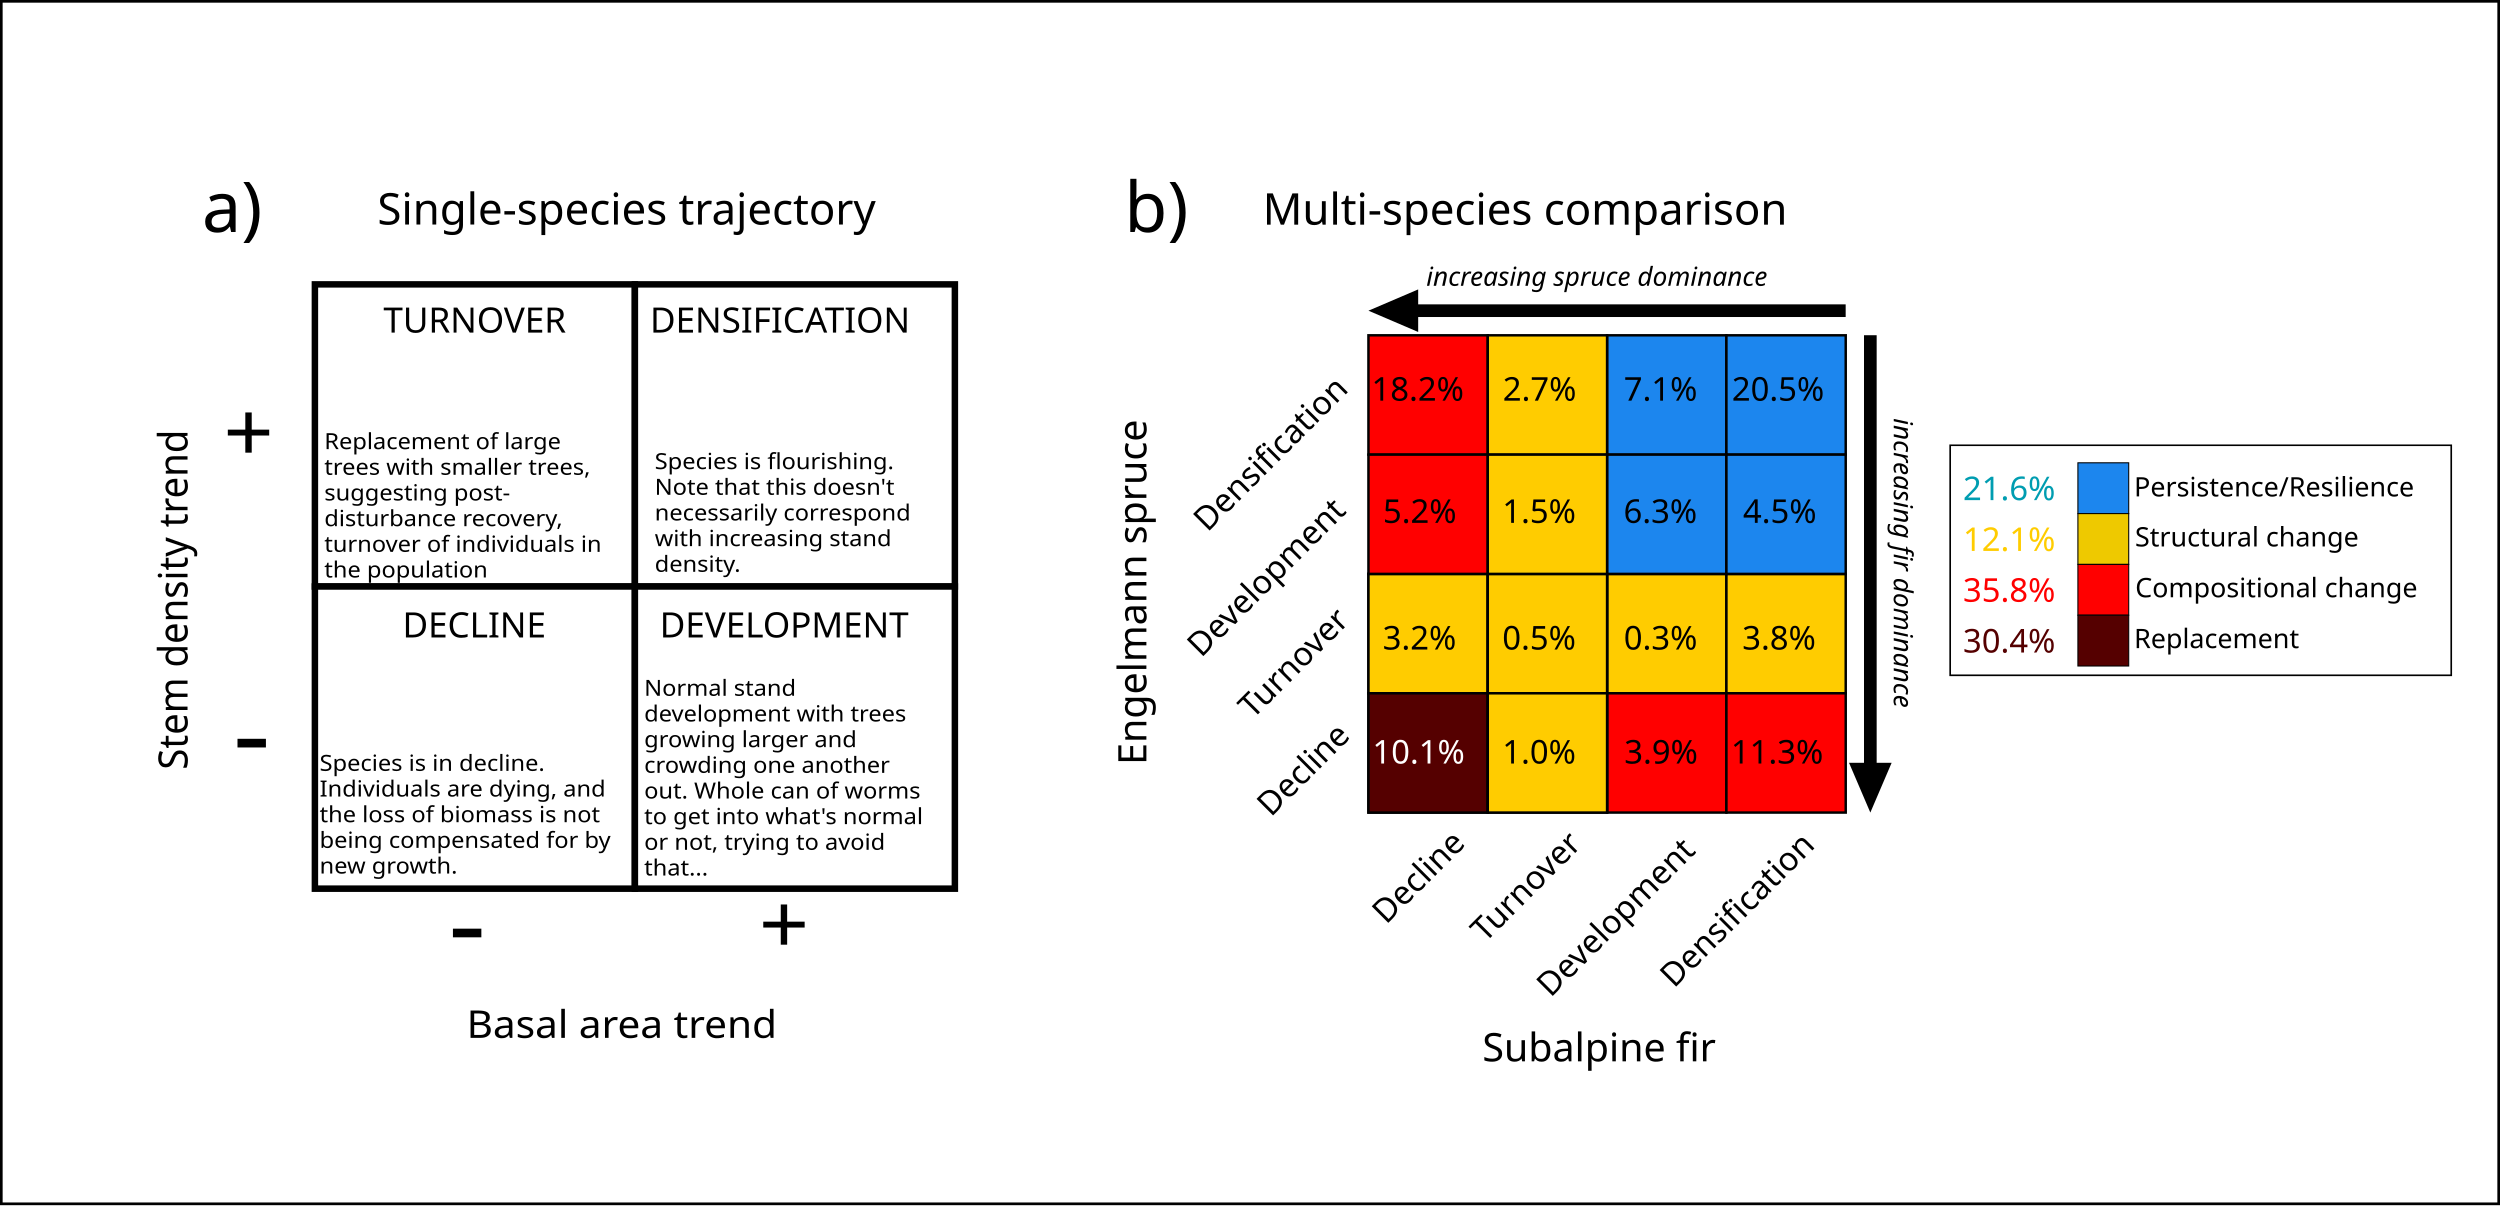
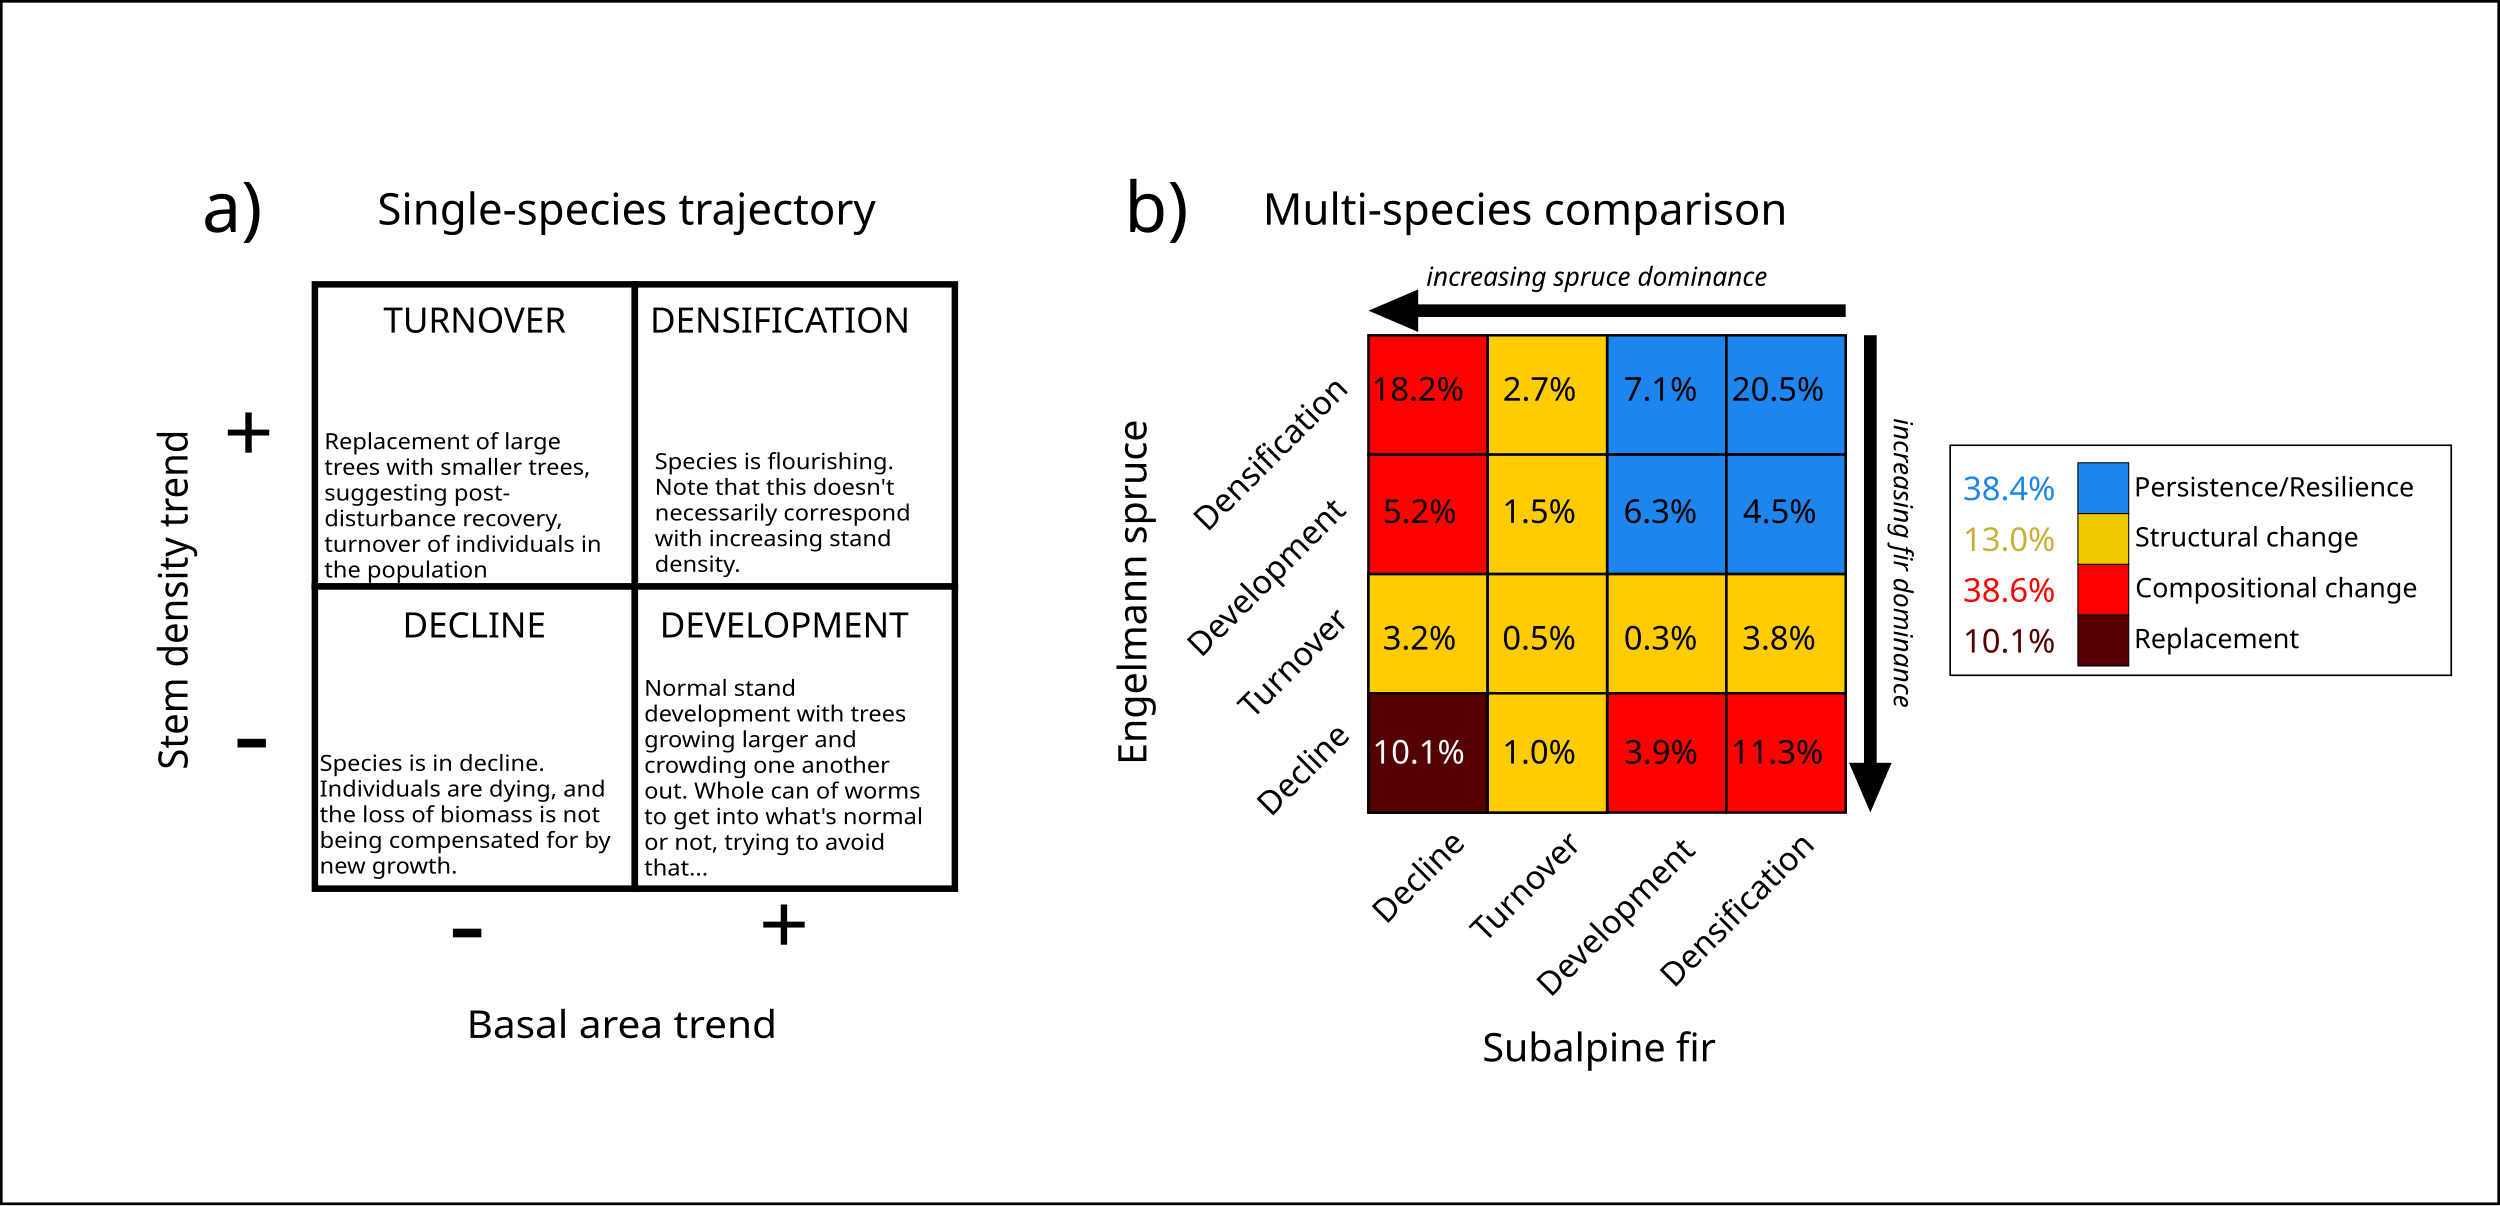
<svg xmlns="http://www.w3.org/2000/svg" width="806.352mm" height="388.705mm" viewBox="0 0 806.352 388.705" version="1.1" id="svg5">
  <defs id="defs2">
    <rect x="1704.996" y="894.93" width="167.156" height="75.863" id="rect48806" />
    <clipPath clipPathUnits="userSpaceOnUse" id="clipPath1184">
      <rect style="fill:#550000;stroke-width:0.471;stroke-linecap:round" id="rect1186" width="110.171" height="187.995" x="139.028" y="2.169" />
    </clipPath>
  </defs>
  <g id="layer1" transform="translate(86.56789,143.3215)">
    <rect style="fill:#ffffff;stroke:#000000;stroke-width:0.852;stroke-linecap:round;stroke-miterlimit:10;stroke-opacity:1" id="rect32004" width="805.499" height="387.853" x="-86.142" y="-142.895" />
    <rect style="fill:#ffffff;stroke:#000000;stroke-width:2.094;stroke-linecap:round;stroke-miterlimit:10;stroke-opacity:1" id="rect1030" width="103.21" height="97.458" x="14.999" y="-51.605" />
    <rect style="fill:#ffffff;stroke:#000000;stroke-width:2.094;stroke-linecap:round;stroke-miterlimit:10;stroke-opacity:1" id="rect1032" width="103.21" height="97.458" x="118.209" y="-51.605" />
    <rect style="fill:#ffffff;stroke:#000000;stroke-width:2.094;stroke-linecap:round;stroke-miterlimit:10;stroke-opacity:1" id="rect1034" width="103.21" height="97.458" x="14.999" y="45.853" />
    <rect style="fill:#ffffff;stroke:#000000;stroke-width:2.094;stroke-linecap:round;stroke-miterlimit:10;stroke-opacity:1" id="rect846" width="103.21" height="97.458" x="118.209" y="45.853" />
    <text xml:space="preserve" style="font-style:normal;font-variant:normal;font-weight:normal;font-stretch:normal;font-size:12.7px;line-height:1.25;font-family:sans-serif;-inkscape-font-specification:'sans-serif, Normal';font-variant-ligatures:normal;font-variant-caps:normal;font-variant-numeric:normal;font-variant-east-asian:normal;fill:#000000;fill-opacity:1;stroke:none;stroke-width:0.69" x="62.128" y="197.002" id="text17296" transform="scale(1.029085,0.9717367)">
      <tspan id="tspan17294" style="font-style:normal;font-variant:normal;font-weight:normal;font-stretch:normal;font-size:12.7px;font-family:sans-serif;-inkscape-font-specification:'sans-serif, Normal';font-variant-ligatures:normal;font-variant-caps:normal;font-variant-numeric:normal;font-variant-east-asian:normal;stroke-width:0.69" x="62.128" y="197.002">Basal area trend</tspan>
    </text>
    <text xml:space="preserve" style="font-style:normal;font-variant:normal;font-weight:normal;font-stretch:normal;font-size:12.7px;line-height:1.25;font-family:sans-serif;-inkscape-font-specification:'sans-serif, Normal';font-variant-ligatures:normal;font-variant-caps:normal;font-variant-numeric:normal;font-variant-east-asian:normal;fill:#000000;fill-opacity:1;stroke:none;stroke-width:0.69" x="-107.967" y="-25.342" id="text20240" transform="matrix(0,-0.9717367,1.029085,0,0,0)">
      <tspan id="tspan20238" style="font-style:normal;font-variant:normal;font-weight:normal;font-stretch:normal;font-size:12.7px;font-family:sans-serif;-inkscape-font-specification:'sans-serif, Normal';font-variant-ligatures:normal;font-variant-caps:normal;font-variant-numeric:normal;font-variant-east-asian:normal;stroke-width:0.69" x="-107.967" y="-25.342">Stem density trend</tspan>
    </text>
    <text xml:space="preserve" style="font-style:normal;font-variant:normal;font-weight:normal;font-stretch:normal;font-size:36.774px;line-height:1.25;font-family:sans-serif;-inkscape-font-specification:'sans-serif, Normal';font-variant-ligatures:normal;font-variant-caps:normal;font-variant-numeric:normal;font-variant-east-asian:normal;fill:#000000;fill-opacity:1;stroke:none;stroke-width:0.69" x="56.372" y="172.049" id="text25812" transform="scale(1.029085,0.9717367)">
      <tspan id="tspan25810" style="font-style:normal;font-variant:normal;font-weight:normal;font-stretch:normal;font-size:36.774px;font-family:sans-serif;-inkscape-font-specification:'sans-serif, Normal';font-variant-ligatures:normal;font-variant-caps:normal;font-variant-numeric:normal;font-variant-east-asian:normal;stroke-width:0.69" x="56.372" y="172.049">-</tspan>
    </text>
    <text xml:space="preserve" style="font-style:normal;font-weight:normal;font-size:27.58px;line-height:1.25;font-family:sans-serif;fill:#000000;fill-opacity:1;stroke:none;stroke-width:0.69" x="153.729" y="169.131" id="text29998" transform="scale(1.029085,0.9717367)">
      <tspan id="tspan29996" style="stroke-width:0.69" x="153.729" y="169.131">+</tspan>
    </text>
    <text xml:space="preserve" style="font-style:normal;font-variant:normal;font-weight:normal;font-stretch:normal;font-size:36.774px;line-height:1.25;font-family:sans-serif;-inkscape-font-specification:'sans-serif, Normal';font-variant-ligatures:normal;font-variant-caps:normal;font-variant-numeric:normal;font-variant-east-asian:normal;fill:#000000;fill-opacity:1;stroke:none;stroke-width:0.69" x="-11.154" y="109.031" id="text25812-6" transform="scale(1.029085,0.9717367)">
      <tspan id="tspan25810-4" style="font-style:normal;font-variant:normal;font-weight:normal;font-stretch:normal;font-size:36.774px;font-family:sans-serif;-inkscape-font-specification:'sans-serif, Normal';font-variant-ligatures:normal;font-variant-caps:normal;font-variant-numeric:normal;font-variant-east-asian:normal;stroke-width:0.69" x="-11.154" y="109.031">-</tspan>
    </text>
    <text xml:space="preserve" style="font-style:normal;font-weight:normal;font-size:27.58px;line-height:1.25;font-family:sans-serif;fill:#000000;fill-opacity:1;stroke:none;stroke-width:0.69" x="-14.09" y="5.82" id="text29998-9" transform="scale(1.029085,0.9717367)">
      <tspan id="tspan29996-4" style="stroke-width:0.69" x="-14.09" y="5.82">+</tspan>
    </text>
    <text xml:space="preserve" style="font-style:normal;font-variant:normal;font-weight:normal;font-stretch:normal;font-size:5.019px;line-height:1.15;font-family:sans-serif;-inkscape-font-specification:'sans-serif, Normal';font-variant-ligatures:normal;font-variant-caps:normal;font-variant-numeric:normal;font-variant-east-asian:normal;white-space:pre;inline-size:63.511;fill:#000000;fill-opacity:1;stroke:none;stroke-width:0.265" x="113.843" y="-63.605" id="text120825" transform="matrix(1.519018,0,0,1.434367,-48.32659,90.94708)">
-       <tspan x="113.843" y="-63.605" id="tspan118938">
- </tspan>
-       <tspan x="113.843" y="-57.833" id="tspan118940">Species is flourishing. </tspan>
-       <tspan x="113.843" y="-52.061" id="tspan118942">Note that this doesn't </tspan>
-       <tspan x="113.843" y="-46.29" id="tspan118944">necessarily correspond </tspan>
-       <tspan x="113.843" y="-40.518" id="tspan118946">with increasing stand </tspan>
-       <tspan x="113.843" y="-34.746" id="tspan118948">density.</tspan>
+       <tspan x="113.843" y="-63.605" id="tspan137095">
+ </tspan>
+       <tspan x="113.843" y="-57.833" id="tspan137097">Species is flourishing. </tspan>
+       <tspan x="113.843" y="-52.061" id="tspan137099">Note that this doesn't </tspan>
+       <tspan x="113.843" y="-46.29" id="tspan137101">necessarily correspond </tspan>
+       <tspan x="113.843" y="-40.518" id="tspan137103">with increasing stand </tspan>
+       <tspan x="113.843" y="-34.746" id="tspan137105">density.</tspan>
    </text>
    <text xml:space="preserve" style="font-style:normal;font-variant:normal;font-weight:normal;font-stretch:normal;font-size:5.019px;line-height:1.15;font-family:sans-serif;-inkscape-font-specification:'sans-serif, Normal';font-variant-ligatures:normal;font-variant-caps:normal;font-variant-numeric:normal;font-variant-east-asian:normal;white-space:pre;inline-size:64.407;fill:#000000;fill-opacity:1;stroke:none;stroke-width:0.265" x="113.843" y="-63.605" id="text129441" transform="matrix(1.519018,0,0,1.434367,-51.72865,164.0654)">
-       <tspan x="113.843" y="-63.605" id="tspan118950">
- </tspan>
-       <tspan x="113.843" y="-57.833" id="tspan118952">Normal stand </tspan>
-       <tspan x="113.843" y="-52.061" id="tspan118954">development with trees </tspan>
-       <tspan x="113.843" y="-46.29" id="tspan118956">growing larger and </tspan>
-       <tspan x="113.843" y="-40.518" id="tspan118958">crowding one another </tspan>
-       <tspan x="113.843" y="-34.746" id="tspan118960">out. Whole can of worms </tspan>
-       <tspan x="113.843" y="-28.974" id="tspan118962">to get into what's normal </tspan>
-       <tspan x="113.843" y="-23.203" id="tspan118964">or not, trying to avoid </tspan>
-       <tspan x="113.843" y="-17.431" id="tspan118966">that...</tspan>
+       <tspan x="113.843" y="-63.605" id="tspan137107">
+ </tspan>
+       <tspan x="113.843" y="-57.833" id="tspan137109">Normal stand </tspan>
+       <tspan x="113.843" y="-52.061" id="tspan137111">development with trees </tspan>
+       <tspan x="113.843" y="-46.29" id="tspan137113">growing larger and </tspan>
+       <tspan x="113.843" y="-40.518" id="tspan137115">crowding one another </tspan>
+       <tspan x="113.843" y="-34.746" id="tspan137117">out. Whole can of worms </tspan>
+       <tspan x="113.843" y="-28.974" id="tspan137119">to get into what's normal </tspan>
+       <tspan x="113.843" y="-23.203" id="tspan137121">or not, trying to avoid </tspan>
+       <tspan x="113.843" y="-17.431" id="tspan137123">that...</tspan>
    </text>
    <text xml:space="preserve" style="font-style:normal;font-variant:normal;font-weight:normal;font-stretch:normal;font-size:5.019px;line-height:1.15;font-family:sans-serif;-inkscape-font-specification:'sans-serif, Normal';font-variant-ligatures:normal;font-variant-caps:normal;font-variant-numeric:normal;font-variant-east-asian:normal;white-space:pre;inline-size:68.438;fill:#000000;fill-opacity:1;stroke:none;stroke-width:0.265" x="113.843" y="-63.605" id="text140031" transform="matrix(1.519018,0,0,1.434367,-156.4195,188.2718)">
-       <tspan x="113.843" y="-63.605" id="tspan118968">
- </tspan>
-       <tspan x="113.843" y="-57.833" id="tspan118970">Species is in decline. </tspan>
-       <tspan x="113.843" y="-52.061" id="tspan118972">Individuals are dying, and </tspan>
-       <tspan x="113.843" y="-46.29" id="tspan118974">the loss of biomass is not </tspan>
-       <tspan x="113.843" y="-40.518" id="tspan118976">being compensated for by </tspan>
-       <tspan x="113.843" y="-34.746" id="tspan118978">new growth.</tspan>
+       <tspan x="113.843" y="-63.605" id="tspan137125">
+ </tspan>
+       <tspan x="113.843" y="-57.833" id="tspan137127">Species is in decline. </tspan>
+       <tspan x="113.843" y="-52.061" id="tspan137129">Individuals are dying, and </tspan>
+       <tspan x="113.843" y="-46.29" id="tspan137131">the loss of biomass is not </tspan>
+       <tspan x="113.843" y="-40.518" id="tspan137133">being compensated for by </tspan>
+       <tspan x="113.843" y="-34.746" id="tspan137135">new growth.</tspan>
    </text>
    <text xml:space="preserve" style="font-style:normal;font-variant:normal;font-weight:normal;font-stretch:normal;font-size:5.019px;line-height:1.15;font-family:sans-serif;-inkscape-font-specification:'sans-serif, Normal';font-variant-ligatures:normal;font-variant-caps:normal;font-variant-numeric:normal;font-variant-east-asian:normal;white-space:pre;inline-size:66.198;fill:#000000;fill-opacity:1;stroke:none;stroke-width:0.265" x="113.843" y="-63.605" id="text72839" transform="matrix(1.519018,0,0,1.434367,-154.895,84.50333)">
-       <tspan x="113.843" y="-63.605" id="tspan118980">
- </tspan>
-       <tspan x="113.843" y="-57.833" id="tspan118982">Replacement of large </tspan>
-       <tspan x="113.843" y="-52.061" id="tspan118984">trees with smaller trees, </tspan>
-       <tspan x="113.843" y="-46.29" id="tspan118986">suggesting post-</tspan>
-       <tspan x="113.843" y="-40.518" id="tspan118988">disturbance recovery, </tspan>
-       <tspan x="113.843" y="-34.746" id="tspan118990">turnover of individuals in </tspan>
-       <tspan x="113.843" y="-28.974" id="tspan118992">the population</tspan>
+       <tspan x="113.843" y="-63.605" id="tspan137137">
+ </tspan>
+       <tspan x="113.843" y="-57.833" id="tspan137139">Replacement of large </tspan>
+       <tspan x="113.843" y="-52.061" id="tspan137141">trees with smaller trees, </tspan>
+       <tspan x="113.843" y="-46.29" id="tspan137143">suggesting post-</tspan>
+       <tspan x="113.843" y="-40.518" id="tspan137145">disturbance recovery, </tspan>
+       <tspan x="113.843" y="-34.746" id="tspan137147">turnover of individuals in </tspan>
+       <tspan x="113.843" y="-28.974" id="tspan137149">the population</tspan>
    </text>
    <text xml:space="preserve" style="font-style:normal;font-variant:normal;font-weight:normal;font-stretch:normal;font-size:14.111px;line-height:1.25;font-family:sans-serif;-inkscape-font-specification:'sans-serif, Normal';font-variant-ligatures:normal;font-variant-caps:normal;font-variant-numeric:normal;font-variant-east-asian:normal;fill:#000000;fill-opacity:1;stroke:none;stroke-width:0.265" x="35.168" y="-70.904" id="text168981">
      <tspan id="tspan168979" style="font-style:normal;font-variant:normal;font-weight:normal;font-stretch:normal;font-size:14.111px;font-family:sans-serif;-inkscape-font-specification:'sans-serif, Normal';font-variant-ligatures:normal;font-variant-caps:normal;font-variant-numeric:normal;font-variant-east-asian:normal;stroke-width:0.265" x="35.168" y="-70.904">Single-species trajectory</tspan>
    </text>
    <text xml:space="preserve" style="font-style:normal;font-variant:normal;font-weight:normal;font-stretch:normal;font-size:14.111px;line-height:1.25;font-family:sans-serif;-inkscape-font-specification:'sans-serif, Normal';font-variant-ligatures:normal;font-variant-caps:normal;font-variant-numeric:normal;font-variant-east-asian:normal;fill:#000000;fill-opacity:1;stroke:none;stroke-width:0.265" x="320.714" y="-70.866" id="text150803">
      <tspan id="tspan150801" style="font-style:normal;font-variant:normal;font-weight:normal;font-stretch:normal;font-size:14.111px;font-family:sans-serif;-inkscape-font-specification:'sans-serif, Normal';font-variant-ligatures:normal;font-variant-caps:normal;font-variant-numeric:normal;font-variant-east-asian:normal;stroke-width:0.265" x="320.714" y="-70.866">Multi-species comparison</tspan>
    </text>
    <g id="g274950" transform="matrix(1.089659,0,0,1.089659,7.850741,178.5269)" />
    <text xml:space="preserve" style="font-style:normal;font-variant:normal;font-weight:normal;font-stretch:normal;font-size:11.289px;line-height:1.25;font-family:sans-serif;-inkscape-font-specification:'sans-serif, Normal';font-variant-ligatures:normal;font-variant-caps:normal;font-variant-numeric:normal;font-variant-east-asian:normal;fill:#000000;fill-opacity:1;stroke:none;stroke-width:0.265" x="43.264" y="62.282" id="text265085">
      <tspan id="tspan265083" style="font-style:normal;font-variant:normal;font-weight:normal;font-stretch:normal;font-size:11.289px;font-family:sans-serif;-inkscape-font-specification:'sans-serif, Normal';font-variant-ligatures:normal;font-variant-caps:normal;font-variant-numeric:normal;font-variant-east-asian:normal;stroke-width:0.265" x="43.264" y="62.282">DECLINE</tspan>
    </text>
    <text xml:space="preserve" style="font-style:normal;font-variant:normal;font-weight:normal;font-stretch:normal;font-size:11.289px;line-height:1.25;font-family:sans-serif;-inkscape-font-specification:'sans-serif, Normal';font-variant-ligatures:normal;font-variant-caps:normal;font-variant-numeric:normal;font-variant-east-asian:normal;fill:#000000;fill-opacity:1;stroke:none;stroke-width:0.265" x="37.096" y="-36.048" id="text265093">
      <tspan id="tspan265091" style="font-style:normal;font-variant:normal;font-weight:normal;font-stretch:normal;font-size:11.289px;font-family:sans-serif;-inkscape-font-specification:'sans-serif, Normal';font-variant-ligatures:normal;font-variant-caps:normal;font-variant-numeric:normal;font-variant-east-asian:normal;stroke-width:0.265" x="37.096" y="-36.048">TURNOVER</tspan>
    </text>
    <text xml:space="preserve" style="font-style:normal;font-variant:normal;font-weight:normal;font-stretch:normal;font-size:11.289px;line-height:1.25;font-family:sans-serif;-inkscape-font-specification:'sans-serif, Normal';font-variant-ligatures:normal;font-variant-caps:normal;font-variant-numeric:normal;font-variant-east-asian:normal;fill:#000000;fill-opacity:1;stroke:none;stroke-width:0.265" x="126.23" y="62.282" id="text265097">
      <tspan id="tspan265095" style="font-style:normal;font-variant:normal;font-weight:normal;font-stretch:normal;font-size:11.289px;font-family:sans-serif;-inkscape-font-specification:'sans-serif, Normal';font-variant-ligatures:normal;font-variant-caps:normal;font-variant-numeric:normal;font-variant-east-asian:normal;stroke-width:0.265" x="126.23" y="62.282">DEVELOPMENT</tspan>
    </text>
    <text xml:space="preserve" style="font-style:normal;font-variant:normal;font-weight:normal;font-stretch:normal;font-size:11.289px;line-height:1.25;font-family:sans-serif;-inkscape-font-specification:'sans-serif, Normal';font-variant-ligatures:normal;font-variant-caps:normal;font-variant-numeric:normal;font-variant-east-asian:normal;fill:#000000;fill-opacity:1;stroke:none;stroke-width:0.265" x="123.094" y="-36.048" id="text264575">
      <tspan id="tspan264573" style="font-style:normal;font-variant:normal;font-weight:normal;font-stretch:normal;font-size:11.289px;font-family:sans-serif;-inkscape-font-specification:'sans-serif, Normal';font-variant-ligatures:normal;font-variant-caps:normal;font-variant-numeric:normal;font-variant-east-asian:normal;stroke-width:0.265" x="123.094" y="-36.048">DENSIFICATION</tspan>
    </text>
    <text xml:space="preserve" style="font-style:normal;font-weight:normal;font-size:22.578px;line-height:1.25;font-family:sans-serif;fill:#000000;fill-opacity:1;stroke:none;stroke-width:0.265" x="-21.418" y="-68.501" id="text279568">
      <tspan id="tspan279566" style="font-size:22.578px;stroke-width:0.265" x="-21.418" y="-68.501">a)</tspan>
    </text>
    <text xml:space="preserve" style="font-style:normal;font-weight:normal;font-size:22.578px;line-height:1.25;font-family:sans-serif;fill:#000000;fill-opacity:1;stroke:none;stroke-width:0.265" x="276.074" y="-68.501" id="text279572">
      <tspan id="tspan279570" style="font-size:22.578px;stroke-width:0.265" x="276.074" y="-68.501">b)</tspan>
    </text>
    <rect style="fill:#ff0000;stroke:#000000;stroke-width:0.803;stroke-linecap:round;stroke-miterlimit:10;stroke-opacity:1;fill-opacity:1" id="rect32123-9" width="38.485" height="38.485" x="354.812" y="-35.174" />
    <rect style="fill:#1c86ee;fill-opacity:1;stroke:#000000;stroke-width:0.803;stroke-linecap:round;stroke-miterlimit:10;stroke-opacity:1" id="rect32131-6" width="38.485" height="38.485" x="431.782" y="-35.174" />
    <rect style="fill:#ffcc00;fill-opacity:1;stroke:#000000;stroke-width:0.803;stroke-linecap:round;stroke-miterlimit:10;stroke-opacity:1" id="rect32139-1" width="38.485" height="38.485" x="431.782" y="41.797" />
    <rect style="fill:#ffffff;stroke:#000000;stroke-width:0.803;stroke-linecap:round;stroke-miterlimit:10;stroke-opacity:1" id="rect32147-0" width="38.485" height="38.485" x="354.812" y="41.797" />
    <rect style="fill:#ffcc00;fill-opacity:1;stroke:#000000;stroke-width:0.803;stroke-linecap:round;stroke-miterlimit:10;stroke-opacity:1" id="rect1030-3-5" width="38.485" height="38.485" x="354.812" y="41.797" />
    <rect style="fill:#ffcc00;fill-opacity:1;stroke:#000000;stroke-width:0.803;stroke-linecap:round;stroke-miterlimit:10;stroke-opacity:1" id="rect32125-7" width="38.485" height="38.485" x="393.297" y="-35.174" />
    <rect style="fill:#1c86ee;fill-opacity:1;stroke:#000000;stroke-width:0.803;stroke-linecap:round;stroke-miterlimit:10;stroke-opacity:1" id="rect32133-6" width="38.485" height="38.485" x="470.268" y="-35.174" />
    <rect style="fill:#ffcc00;fill-opacity:1;stroke:#000000;stroke-width:0.803;stroke-linecap:round;stroke-miterlimit:10;stroke-opacity:1" id="rect32141-4" width="38.485" height="38.485" x="470.268" y="41.797" />
    <rect style="fill:#ffffff;stroke:#000000;stroke-width:0.803;stroke-linecap:round;stroke-miterlimit:10;stroke-opacity:1" id="rect32149-2" width="38.485" height="38.485" x="393.297" y="41.797" />
    <rect style="fill:#ffcc00;fill-opacity:1;stroke:#000000;stroke-width:0.803;stroke-linecap:round;stroke-miterlimit:10;stroke-opacity:1" id="rect1032-3-6" width="38.485" height="38.485" x="393.297" y="41.797" />
    <rect style="fill:#ff0000;fill-opacity:1;stroke:#000000;stroke-width:0.803;stroke-linecap:round;stroke-miterlimit:10;stroke-opacity:1" id="rect32127-0" width="38.485" height="38.485" x="354.812" y="3.311" />
    <rect style="fill:#1c86ee;fill-opacity:1;stroke:#000000;stroke-width:0.803;stroke-linecap:round;stroke-miterlimit:10;stroke-opacity:1" id="rect32135-6" width="38.485" height="38.485" x="431.782" y="3.311" />
    <rect style="fill:#ff0000;fill-opacity:1;stroke:#000000;stroke-width:0.803;stroke-linecap:round;stroke-miterlimit:10;stroke-opacity:1" id="rect32143-8" width="38.485" height="38.485" x="431.782" y="80.282" />
    <rect style="fill:#ffffff;stroke:#000000;stroke-width:0.803;stroke-linecap:round;stroke-miterlimit:10;stroke-opacity:1" id="rect32151-4" width="38.485" height="38.485" x="354.812" y="80.282" />
    <rect style="fill:#550000;stroke:#000000;stroke-width:0.803;stroke-linecap:round;stroke-miterlimit:10;stroke-opacity:1;fill-opacity:1" id="rect1034-6-8" width="38.485" height="38.485" x="354.812" y="80.282" />
    <rect style="fill:#ffcc00;fill-opacity:1;stroke:#000000;stroke-width:0.803;stroke-linecap:round;stroke-miterlimit:10;stroke-opacity:1" id="rect32129-6" width="38.485" height="38.485" x="393.297" y="3.311" />
    <rect style="fill:#1c86ee;fill-opacity:1;stroke:#000000;stroke-width:0.803;stroke-linecap:round;stroke-miterlimit:10;stroke-opacity:1" id="rect32137-7" width="38.485" height="38.485" x="470.268" y="3.311" />
    <rect style="fill:#ff0000;stroke:#000000;stroke-width:0.803;stroke-linecap:round;stroke-miterlimit:10;stroke-opacity:1;fill-opacity:1" id="rect32145-58" width="38.485" height="38.485" x="470.268" y="80.282" />
    <rect style="fill:#ffffff;stroke:#000000;stroke-width:0.803;stroke-linecap:round;stroke-miterlimit:10;stroke-opacity:1" id="rect32153-1" width="38.485" height="38.485" x="393.297" y="80.282" />
    <rect style="fill:#ffcc00;fill-opacity:1;stroke:#000000;stroke-width:0.803;stroke-linecap:round;stroke-miterlimit:10;stroke-opacity:1" id="rect846-2-9" width="38.485" height="38.485" x="393.297" y="80.282" />
    <text xml:space="preserve" style="font-style:normal;font-variant:normal;font-weight:normal;font-stretch:normal;font-size:12.7px;line-height:1.25;font-family:sans-serif;-inkscape-font-specification:'sans-serif, Normal';font-variant-ligatures:normal;font-variant-caps:normal;font-variant-numeric:normal;font-variant-east-asian:normal;fill:#000000;fill-opacity:1;stroke:none;stroke-width:0.265" x="391.554" y="199" id="text151701-3">
      <tspan id="tspan151699-3" style="font-style:normal;font-variant:normal;font-weight:normal;font-stretch:normal;font-size:12.7px;font-family:sans-serif;-inkscape-font-specification:'sans-serif, Normal';font-variant-ligatures:normal;font-variant-caps:normal;font-variant-numeric:normal;font-variant-east-asian:normal;stroke-width:0.265" x="391.554" y="199">Subalpine fir</tspan>
    </text>
    <text xml:space="preserve" style="font-style:normal;font-variant:normal;font-weight:normal;font-stretch:normal;font-size:12.7px;line-height:1.25;font-family:sans-serif;-inkscape-font-specification:'sans-serif, Normal';font-variant-ligatures:normal;font-variant-caps:normal;font-variant-numeric:normal;font-variant-east-asian:normal;fill:#000000;fill-opacity:1;stroke:none;stroke-width:0.265" x="-103.395" y="283.19" id="text152181-3" transform="rotate(-90)">
      <tspan id="tspan152179-6" style="font-style:normal;font-variant:normal;font-weight:normal;font-stretch:normal;font-size:12.7px;font-family:sans-serif;-inkscape-font-specification:'sans-serif, Normal';font-variant-ligatures:normal;font-variant-caps:normal;font-variant-numeric:normal;font-variant-east-asian:normal;stroke-width:0.265" x="-103.395" y="283.19">Engelmann spruce</tspan>
    </text>
    <text xml:space="preserve" style="font-style:normal;font-weight:normal;font-size:10.583px;line-height:1.25;font-family:sans-serif;fill:#000000;fill-opacity:1;stroke:none;stroke-width:0.265" x="145.259" y="364.547" id="text153235-3" transform="rotate(-45)">
      <tspan id="tspan153233-1" style="stroke-width:0.265" x="145.259" y="364.547">Decline</tspan>
    </text>
    <text xml:space="preserve" style="font-style:normal;font-weight:normal;font-size:10.583px;line-height:1.25;font-family:sans-serif;fill:#000000;fill-opacity:1;stroke:none;stroke-width:0.265" x="163.607" y="391.245" id="text153239-0" transform="rotate(-45)">
      <tspan id="tspan153237-5" style="stroke-width:0.265" x="163.607" y="391.245">Turnover</tspan>
    </text>
    <text xml:space="preserve" style="font-style:normal;font-weight:normal;font-size:10.583px;line-height:1.25;font-family:sans-serif;fill:#000000;fill-opacity:1;stroke:none;stroke-width:0.265" x="166.105" y="418.729" id="text153243-2" transform="rotate(-45)">
      <tspan id="tspan153241-9" style="stroke-width:0.265" x="166.105" y="418.729">Development</tspan>
    </text>
    <text xml:space="preserve" style="font-style:normal;font-weight:normal;font-size:10.583px;line-height:1.25;font-family:sans-serif;fill:#000000;fill-opacity:1;stroke:none;stroke-width:0.265" x="196.377" y="444.748" id="text153247-1" transform="rotate(-45)">
      <tspan id="tspan153245-7" style="stroke-width:0.265" x="196.377" y="444.748">Densification</tspan>
    </text>
    <text xml:space="preserve" style="font-style:normal;font-weight:normal;font-size:10.583px;line-height:1.25;font-family:sans-serif;fill:#000000;fill-opacity:1;stroke:none;stroke-width:0.265" x="143.479" y="313.774" id="text153251-0" transform="rotate(-45)">
      <tspan id="tspan153249-1" style="stroke-width:0.265" x="143.479" y="313.774">Decline</tspan>
    </text>
    <text xml:space="preserve" style="font-style:normal;font-weight:normal;font-size:10.583px;line-height:1.25;font-family:sans-serif;fill:#000000;fill-opacity:1;stroke:none;stroke-width:0.265" x="161.622" y="287.254" id="text153255-3" transform="rotate(-45)">
      <tspan id="tspan153253-9" style="stroke-width:0.265" x="161.622" y="287.254">Turnover</tspan>
    </text>
    <text xml:space="preserve" style="font-style:normal;font-weight:normal;font-size:10.583px;line-height:1.25;font-family:sans-serif;fill:#000000;fill-opacity:1;stroke:none;stroke-width:0.265" x="163.916" y="261.52" id="text153259-4" transform="rotate(-45)">
      <tspan id="tspan153257-0" style="stroke-width:0.265" x="163.916" y="261.52">Development</tspan>
    </text>
    <text xml:space="preserve" style="font-style:normal;font-weight:normal;font-size:10.583px;line-height:1.25;font-family:sans-serif;fill:#000000;fill-opacity:1;stroke:none;stroke-width:0.265" x="193.984" y="234.32" id="text153263-2" transform="rotate(-45)">
      <tspan id="tspan153261-7" style="stroke-width:0.265" x="193.984" y="234.32">Densification</tspan>
    </text>
    <g id="g36915" transform="matrix(1,0,0,1.11885,-266.3874,-2.098263)">
      <rect style="fill:#000000;fill-opacity:1;stroke-width:0.471;stroke-linecap:round" id="rect36911" width="4.082" height="123.835" x="781.037" y="-29.584" />
      <path style="fill:#000000;fill-opacity:1;stroke-width:1.78;stroke-linecap:round" id="path36913" d="m 3289.124,920.646 -42.315,-73.292 84.63,0 z" transform="matrix(0.1622527,0,0,0.1956559,249.4089,-72.10338)" />
    </g>
    <g id="g36829" transform="matrix(0,1,-1.118543,0,475.644,-826.1896)">
      <rect style="fill:#000000;fill-opacity:1;stroke-width:0.471;stroke-linecap:round" id="rect36825" width="4.082" height="123.835" x="781.037" y="-29.584" />
      <path style="fill:#000000;fill-opacity:1;stroke-width:1.78;stroke-linecap:round" id="path36827" d="m 3289.124,920.646 -42.315,-73.292 84.63,0 z" transform="matrix(0.1622527,0,0,0.1956559,249.4089,-72.10338)" />
    </g>
    <text xml:space="preserve" style="font-style:italic;font-variant:normal;font-weight:normal;font-stretch:normal;font-size:8.467px;line-height:1.25;font-family:sans-serif;-inkscape-font-specification:'sans-serif Italic';fill:#000000;fill-opacity:1;stroke:none;stroke-width:0.265" x="-8.436" y="-524.245" id="text40981" transform="rotate(90)">
      <tspan id="tspan40979" style="font-style:italic;font-variant:normal;font-weight:normal;font-stretch:normal;font-size:8.467px;font-family:sans-serif;-inkscape-font-specification:'sans-serif Italic';stroke-width:0.265" x="-8.436" y="-524.245">increasing fir dominance</tspan>
    </text>
    <text xml:space="preserve" style="font-style:italic;font-variant:normal;font-weight:normal;font-stretch:normal;font-size:8.467px;line-height:1.25;font-family:sans-serif;-inkscape-font-specification:'sans-serif Italic';fill:#000000;fill-opacity:1;stroke:none;stroke-width:0.265" x="373.444" y="-51.133" id="text38459">
      <tspan id="tspan38457" style="font-style:italic;font-variant:normal;font-weight:normal;font-stretch:normal;font-size:8.467px;font-family:sans-serif;-inkscape-font-specification:'sans-serif Italic';stroke-width:0.265" x="373.444" y="-51.133">increasing spruce dominance</tspan>
    </text>
    <text xml:space="preserve" transform="matrix(0.2645833,0,0,0.2645833,-95.02137,-143.4839)" id="text52778" style="font-style:normal;font-weight:normal;font-size:40px;line-height:1.25;font-family:sans-serif;white-space:pre;shape-inside:url(#rect48806);fill:#ffffff;fill-opacity:1;stroke:none">
-       <tspan x="1704.996" y="931.423" id="tspan118994">10.1%</tspan>
+       <tspan x="1704.996" y="931.423" id="tspan137151">10.1%</tspan>
    </text>
    <text xml:space="preserve" transform="matrix(0.2645833,0,0,0.2645833,-91.70891,-180.261)" id="text52782" style="font-style:normal;font-weight:normal;font-size:40px;line-height:1.25;font-family:sans-serif;white-space:pre;shape-inside:url(#rect48806);fill:#000000;fill-opacity:1;stroke:none">
-       <tspan x="1704.996" y="931.423" id="tspan118996">3.2%</tspan>
+       <tspan x="1704.996" y="931.423" id="tspan137153">3.2%</tspan>
    </text>
    <text xml:space="preserve" transform="matrix(0.2645833,0,0,0.2645833,-91.62364,-221.1063)" id="text52786" style="font-style:normal;font-weight:normal;font-size:40px;line-height:1.25;font-family:sans-serif;white-space:pre;shape-inside:url(#rect48806);fill:#000000;fill-opacity:1;stroke:none">
-       <tspan x="1704.996" y="931.423" id="tspan118998">5.2%</tspan>
+       <tspan x="1704.996" y="931.423" id="tspan137155">5.2%</tspan>
    </text>
    <text xml:space="preserve" transform="matrix(0.2645833,0,0,0.2645833,-95.30817,-260.5303)" id="text52790" style="font-style:normal;font-weight:normal;font-size:40px;line-height:1.25;font-family:sans-serif;white-space:pre;shape-inside:url(#rect48806);fill:#000000;fill-opacity:1;stroke:none">
-       <tspan x="1704.996" y="931.423" id="tspan119000">18.2%</tspan>
+       <tspan x="1704.996" y="931.423" id="tspan137157">18.2%</tspan>
    </text>
    <text xml:space="preserve" transform="matrix(0.2645833,0,0,0.2645833,-52.96949,-260.5251)" id="text52794" style="font-style:normal;font-weight:normal;font-size:40px;line-height:1.25;font-family:sans-serif;white-space:pre;shape-inside:url(#rect48806);fill:#000000;fill-opacity:1;stroke:none">
-       <tspan x="1704.996" y="931.423" id="tspan119002">2.7%</tspan>
+       <tspan x="1704.996" y="931.423" id="tspan137159">2.7%</tspan>
    </text>
    <text xml:space="preserve" transform="matrix(0.2645833,0,0,0.2645833,-53.12623,-221.1063)" id="text52798" style="font-style:normal;font-weight:normal;font-size:40px;line-height:1.25;font-family:sans-serif;white-space:pre;shape-inside:url(#rect48806);fill:#000000;fill-opacity:1;stroke:none">
-       <tspan x="1704.996" y="931.423" id="tspan119004">1.5%</tspan>
+       <tspan x="1704.996" y="931.423" id="tspan137161">1.5%</tspan>
    </text>
    <text xml:space="preserve" transform="matrix(0.2645833,0,0,0.2645833,-53.12621,-180.261)" id="text52802" style="font-style:normal;font-weight:normal;font-size:40px;line-height:1.25;font-family:sans-serif;white-space:pre;shape-inside:url(#rect48806);fill:#000000;fill-opacity:1;stroke:none">
-       <tspan x="1704.996" y="931.423" id="tspan119006">0.5%</tspan>
+       <tspan x="1704.996" y="931.423" id="tspan137163">0.5%</tspan>
    </text>
    <text xml:space="preserve" transform="matrix(0.2645833,0,0,0.2645833,-53.12622,-143.4865)" id="text52806" style="font-style:normal;font-weight:normal;font-size:40px;line-height:1.25;font-family:sans-serif;white-space:pre;shape-inside:url(#rect48806);fill:#000000;fill-opacity:1;stroke:none">
-       <tspan x="1704.996" y="931.423" id="tspan119008">1.0%</tspan>
+       <tspan x="1704.996" y="931.423" id="tspan137165">1.0%</tspan>
    </text>
    <text xml:space="preserve" transform="matrix(0.2645833,0,0,0.2645833,-13.78908,-143.4865)" id="text52810" style="font-style:normal;font-weight:normal;font-size:40px;line-height:1.25;font-family:sans-serif;white-space:pre;shape-inside:url(#rect48806);fill:#000000;fill-opacity:1;stroke:none">
-       <tspan x="1704.996" y="931.423" id="tspan119010">3.9%</tspan>
+       <tspan x="1704.996" y="931.423" id="tspan137167">3.9%</tspan>
    </text>
    <text xml:space="preserve" transform="matrix(0.2645833,0,0,0.2645833,-13.94412,-180.2584)" id="text52814" style="font-style:normal;font-weight:normal;font-size:40px;line-height:1.25;font-family:sans-serif;white-space:pre;shape-inside:url(#rect48806);fill:#000000;fill-opacity:1;stroke:none">
-       <tspan x="1704.996" y="931.423" id="tspan119012">0.3%</tspan>
+       <tspan x="1704.996" y="931.423" id="tspan137169">0.3%</tspan>
    </text>
    <text xml:space="preserve" transform="matrix(0.2645833,0,0,0.2645833,-14.02162,-221.1037)" id="text52818" style="font-style:normal;font-weight:normal;font-size:40px;line-height:1.25;font-family:sans-serif;white-space:pre;shape-inside:url(#rect48806);fill:#000000;fill-opacity:1;stroke:none">
-       <tspan x="1704.996" y="931.423" id="tspan119014">6.3%</tspan>
+       <tspan x="1704.996" y="931.423" id="tspan137171">6.3%</tspan>
    </text>
    <text xml:space="preserve" transform="matrix(0.2645833,0,0,0.2645833,-13.94326,-260.5226)" id="text52822" style="font-style:normal;font-weight:normal;font-size:40px;line-height:1.25;font-family:sans-serif;white-space:pre;shape-inside:url(#rect48806);fill:#000000;fill-opacity:1;stroke:none">
-       <tspan x="1704.996" y="931.423" id="tspan119016">7.1%</tspan>
+       <tspan x="1704.996" y="931.423" id="tspan137173">7.1%</tspan>
    </text>
    <text xml:space="preserve" transform="matrix(0.2645833,0,0,0.2645833,20.91221,-260.5226)" id="text52826" style="font-style:normal;font-weight:normal;font-size:40px;line-height:1.25;font-family:sans-serif;white-space:pre;shape-inside:url(#rect48806);fill:#000000;fill-opacity:1;stroke:none">
-       <tspan x="1704.996" y="931.423" id="tspan119018">20.5%</tspan>
+       <tspan x="1704.996" y="931.423" id="tspan137175">20.5%</tspan>
    </text>
    <text xml:space="preserve" transform="matrix(0.2645833,0,0,0.2645833,24.49338,-221.1037)" id="text52830" style="font-style:normal;font-weight:normal;font-size:40px;line-height:1.25;font-family:sans-serif;white-space:pre;shape-inside:url(#rect48806);fill:#000000;fill-opacity:1;stroke:none">
-       <tspan x="1704.996" y="931.423" id="tspan119020">4.5%</tspan>
+       <tspan x="1704.996" y="931.423" id="tspan137177">4.5%</tspan>
    </text>
    <text xml:space="preserve" transform="matrix(0.2645833,0,0,0.2645833,24.26084,-180.2584)" id="text52834" style="font-style:normal;font-weight:normal;font-size:40px;line-height:1.25;font-family:sans-serif;white-space:pre;shape-inside:url(#rect48806);fill:#000000;fill-opacity:1;stroke:none">
-       <tspan x="1704.996" y="931.423" id="tspan119022">3.8%</tspan>
+       <tspan x="1704.996" y="931.423" id="tspan137179">3.8%</tspan>
    </text>
    <text xml:space="preserve" transform="matrix(0.2645833,0,0,0.2645833,20.6099,-143.4839)" id="text84146" style="font-style:normal;font-weight:normal;font-size:40px;line-height:1.25;font-family:sans-serif;white-space:pre;shape-inside:url(#rect48806);fill:#000000;fill-opacity:1;stroke:none">
-       <tspan x="1704.996" y="931.423" id="tspan119024">11.3%</tspan>
+       <tspan x="1704.996" y="931.423" id="tspan137181">11.3%</tspan>
    </text>
    <g id="g116379" transform="translate(-8.660236,-1.924497)">
      <rect style="fill:#ffffff;fill-opacity:1;stroke:#000000;stroke-width:0.491;stroke-linecap:round;stroke-miterlimit:10;stroke-opacity:1" id="rect191754" width="148.314" height="68.096" x="498.553" y="-161.8" transform="matrix(1.089659,0,0,1.089659,7.85074,178.5269)" />
      <rect style="fill:#1c86ee;fill-opacity:1;stroke:#000000;stroke-width:0.314;stroke-linecap:round;stroke-miterlimit:10;stroke-opacity:1" id="rect32133-2" width="15.037" height="15.037" x="536.362" y="-156.607" transform="matrix(1.089659,0,0,1.089659,7.85074,178.5269)" />
      <rect style="fill:#eec900;fill-opacity:1;stroke:#000000;stroke-width:0.314;stroke-linecap:round;stroke-miterlimit:10;stroke-opacity:1" id="rect32141-6" width="15.037" height="15.037" x="536.362" y="-141.57" transform="matrix(1.089659,0,0,1.089659,7.85074,178.5269)" />
      <rect style="fill:#ff0000;stroke:#000000;stroke-width:0.314;stroke-linecap:round;stroke-miterlimit:10;stroke-opacity:1;fill-opacity:1" id="rect32145-5" width="15.037" height="15.037" x="536.362" y="-126.533" transform="matrix(1.089659,0,0,1.089659,7.85074,178.5269)" />
      <rect style="fill:#550000;stroke:#000000;stroke-width:0.314;stroke-linecap:round;stroke-miterlimit:10;stroke-opacity:1;fill-opacity:1" id="rect846-2-7" width="15.037" height="15.037" x="536.362" y="-111.497" transform="matrix(1.089659,0,0,1.089659,7.85074,178.5269)" />
      <text xml:space="preserve" style="font-style:normal;font-weight:normal;font-size:7.954px;line-height:1.25;font-family:sans-serif;fill:#000000;fill-opacity:1;stroke:none;stroke-width:0.199" x="552.994" y="-146.657" id="text188554" transform="matrix(1.089659,0,0,1.089659,7.85074,178.5269)">
        <tspan id="tspan188552" style="stroke-width:0.199" x="552.994" y="-146.657">Persistence/Resilience</tspan>
      </text>
      <text xml:space="preserve" style="font-style:normal;font-weight:normal;font-size:7.954px;line-height:1.25;font-family:sans-serif;fill:#000000;fill-opacity:1;stroke:none;stroke-width:0.199" x="553.25" y="-131.851" id="text188558" transform="matrix(1.089659,0,0,1.089659,7.85074,178.5269)">
        <tspan id="tspan188556" style="stroke-width:0.199" x="553.25" y="-131.851">Structural change</tspan>
      </text>
      <text xml:space="preserve" style="font-style:normal;font-weight:normal;font-size:7.954px;line-height:1.25;font-family:sans-serif;fill:#000000;fill-opacity:1;stroke:none;stroke-width:0.199" x="553.324" y="-116.815" id="text188562" transform="matrix(1.089659,0,0,1.089659,7.85074,178.5269)">
        <tspan id="tspan188560" style="stroke-width:0.199" x="553.324" y="-116.815">Compositional change</tspan>
      </text>
      <text xml:space="preserve" style="font-style:normal;font-weight:normal;font-size:7.954px;line-height:1.25;font-family:sans-serif;fill:#000000;fill-opacity:1;stroke:none;stroke-width:0.199" x="552.994" y="-101.757" id="text188566" transform="matrix(1.089659,0,0,1.089659,7.85074,178.5269)">
        <tspan id="tspan188564" style="stroke-width:0.199" x="552.994" y="-101.757">Replacement</tspan>
      </text>
-       <text xml:space="preserve" transform="matrix(0.2645833,0,0,0.2645833,104.1222,-226.5202)" id="text84150" style="font-style:normal;font-weight:normal;font-size:40px;line-height:1.25;font-family:sans-serif;white-space:pre;shape-inside:url(#rect48806);fill:#009db1;fill-opacity:1;stroke:none">
-         <tspan x="1704.996" y="931.423" id="tspan119026">21.6%</tspan>
-       </text>
-       <text xml:space="preserve" transform="matrix(0.2645833,0,0,0.2645833,104.1222,-210.1302)" id="text84154" style="font-style:normal;font-weight:normal;font-size:40px;line-height:1.25;font-family:sans-serif;white-space:pre;shape-inside:url(#rect48806);fill:#ffcc00;fill-opacity:1;stroke:none">
-         <tspan x="1704.996" y="931.423" id="tspan119028">12.1%</tspan>
+       <text xml:space="preserve" transform="matrix(0.2645833,0,0,0.2645833,104.1222,-226.5202)" id="text84150" style="font-style:normal;font-weight:normal;font-size:40px;line-height:1.25;font-family:sans-serif;white-space:pre;shape-inside:url(#rect48806);fill:#1c86ee;fill-opacity:1;stroke:none">
+         <tspan x="1704.996" y="931.423" id="tspan137183">38.4%</tspan>
+       </text>
+       <text xml:space="preserve" transform="matrix(0.2645833,0,0,0.2645833,104.1222,-210.1302)" id="text84154" style="font-style:normal;font-weight:normal;font-size:40px;line-height:1.25;font-family:sans-serif;white-space:pre;shape-inside:url(#rect48806);fill:#c6b036;fill-opacity:1;stroke:none">
+         <tspan x="1704.996" y="931.423" id="tspan137185">13.0%</tspan>
      </text>
      <text xml:space="preserve" transform="matrix(0.2645833,0,0,0.2645833,104.1222,-193.7505)" id="text84158" style="font-style:normal;font-weight:normal;font-size:40px;line-height:1.25;font-family:sans-serif;white-space:pre;shape-inside:url(#rect48806);fill:#ff0000;fill-opacity:1;stroke:none">
-         <tspan x="1704.996" y="931.423" id="tspan119030">35.8%</tspan>
+         <tspan x="1704.996" y="931.423" id="tspan137187">38.6%</tspan>
      </text>
      <text xml:space="preserve" transform="matrix(0.2645833,0,0,0.2645833,104.1222,-177.3657)" id="text48804" style="font-style:normal;font-weight:normal;font-size:40px;line-height:1.25;font-family:sans-serif;white-space:pre;shape-inside:url(#rect48806);fill:#550000;fill-opacity:1;stroke:none">
-         <tspan x="1704.996" y="931.423" id="tspan119032">30.4%</tspan>
+         <tspan x="1704.996" y="931.423" id="tspan137189">10.1%</tspan>
      </text>
    </g>
    <text xml:space="preserve" style="font-style:normal;font-weight:normal;font-size:10.583px;line-height:1.25;font-family:sans-serif;fill:#000000;fill-opacity:1;stroke:none;stroke-width:0.265" x="554.771" y="163.155" id="text117550">
      <tspan id="tspan117548" style="stroke-width:0.265" x="554.771" y="163.155" />
    </text>
  </g>
</svg>
